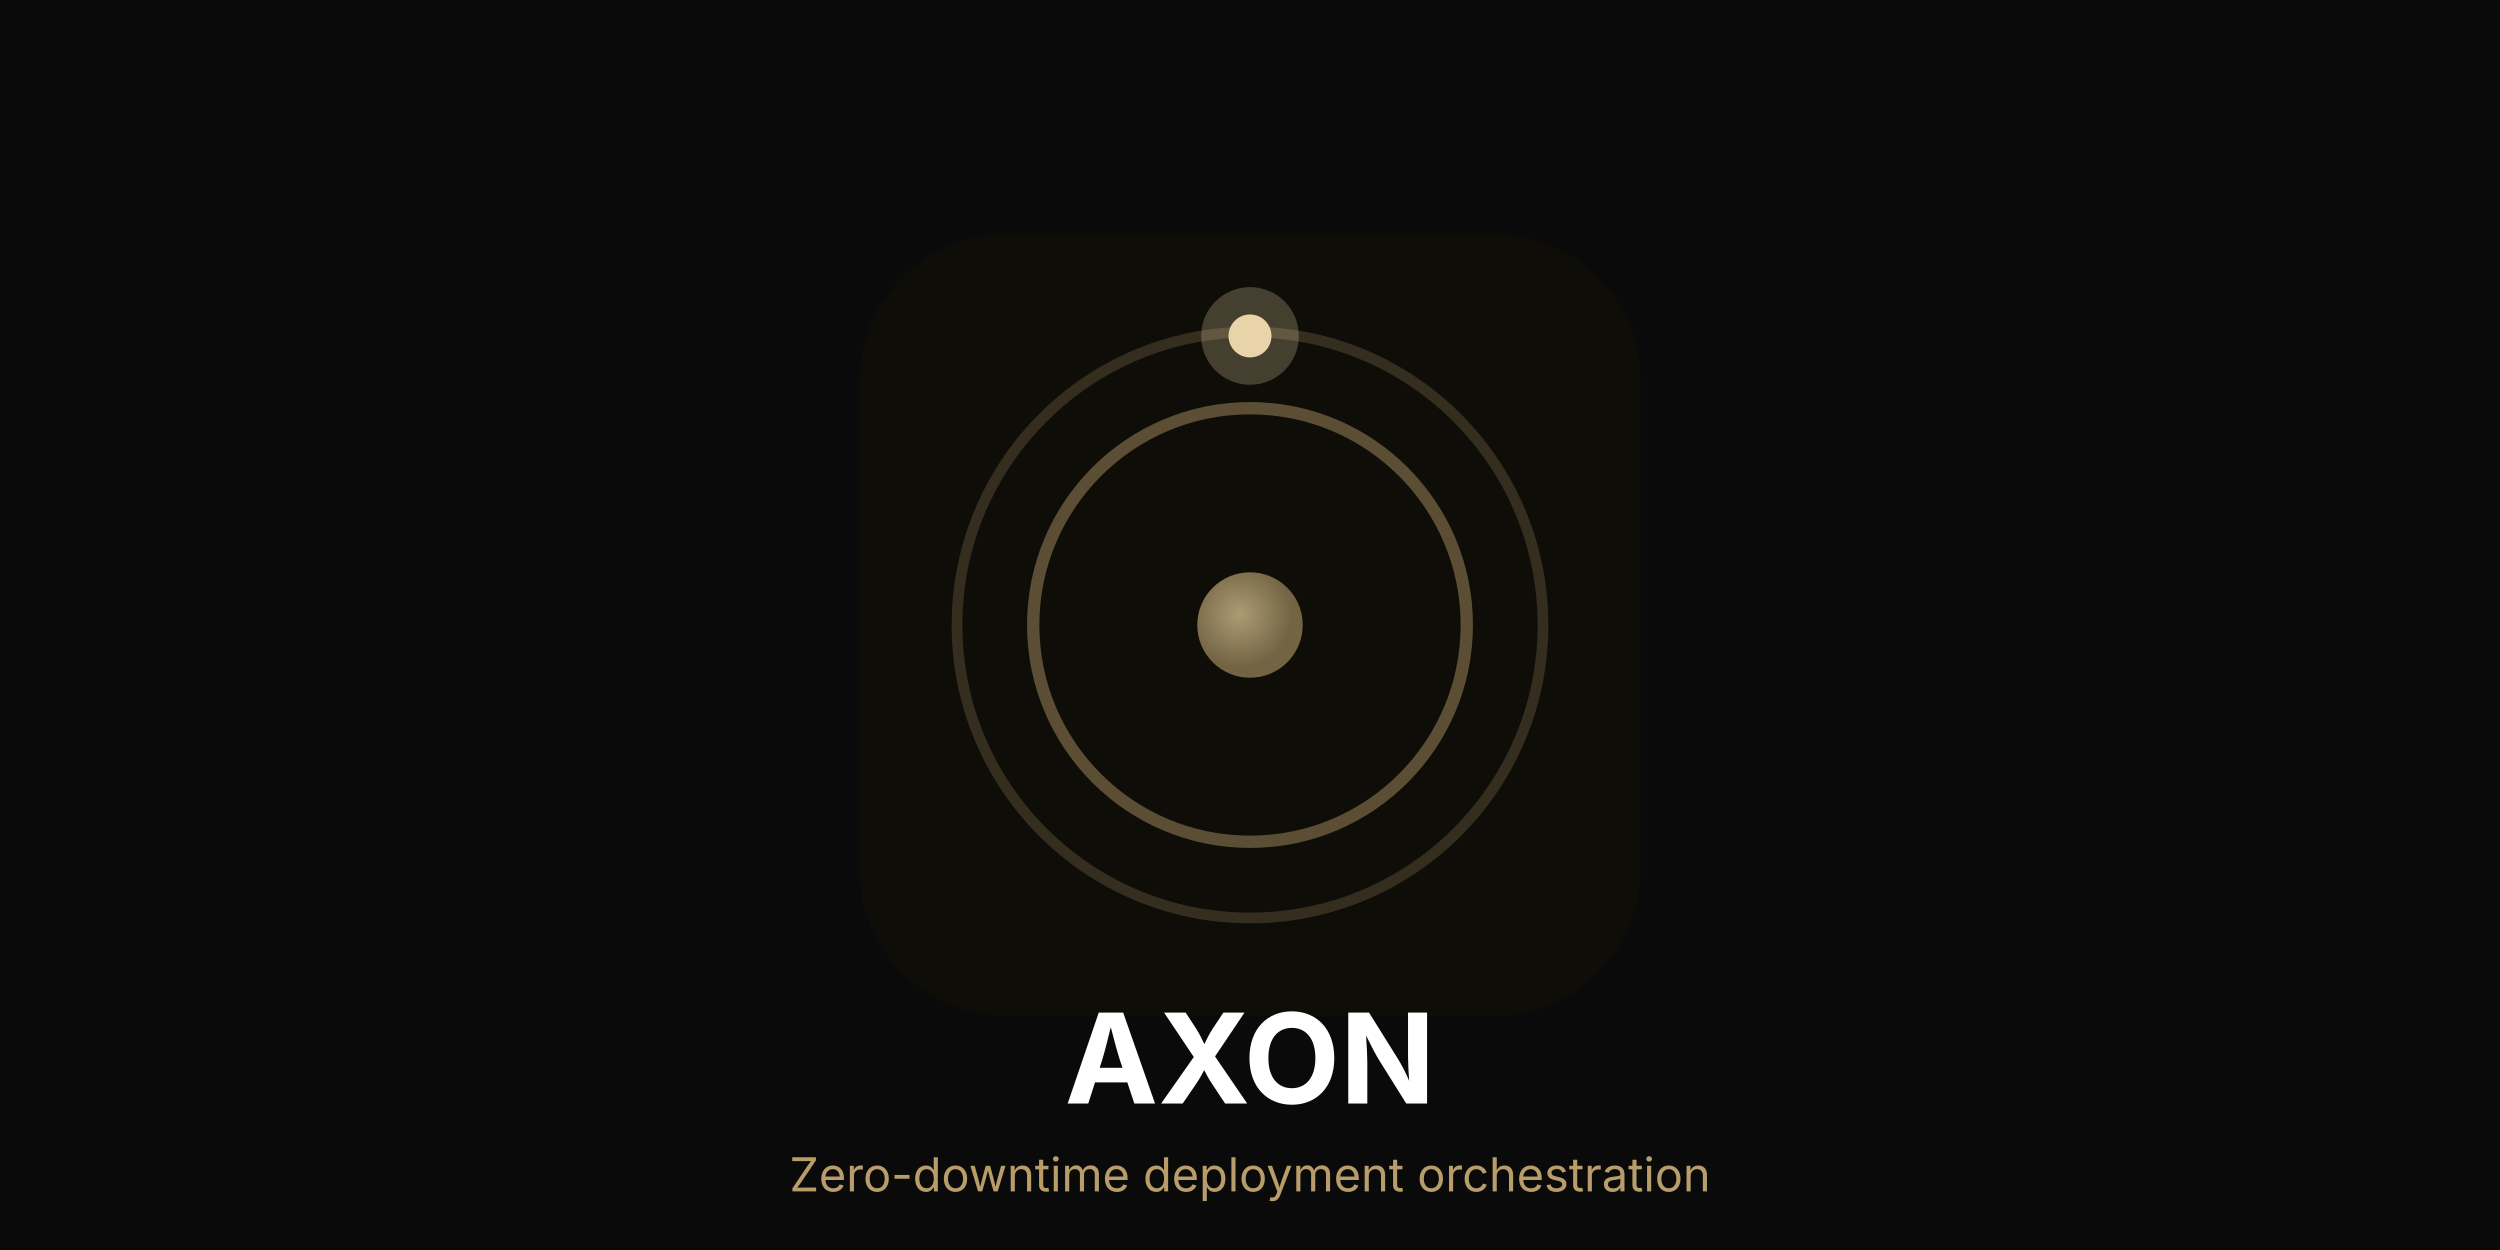
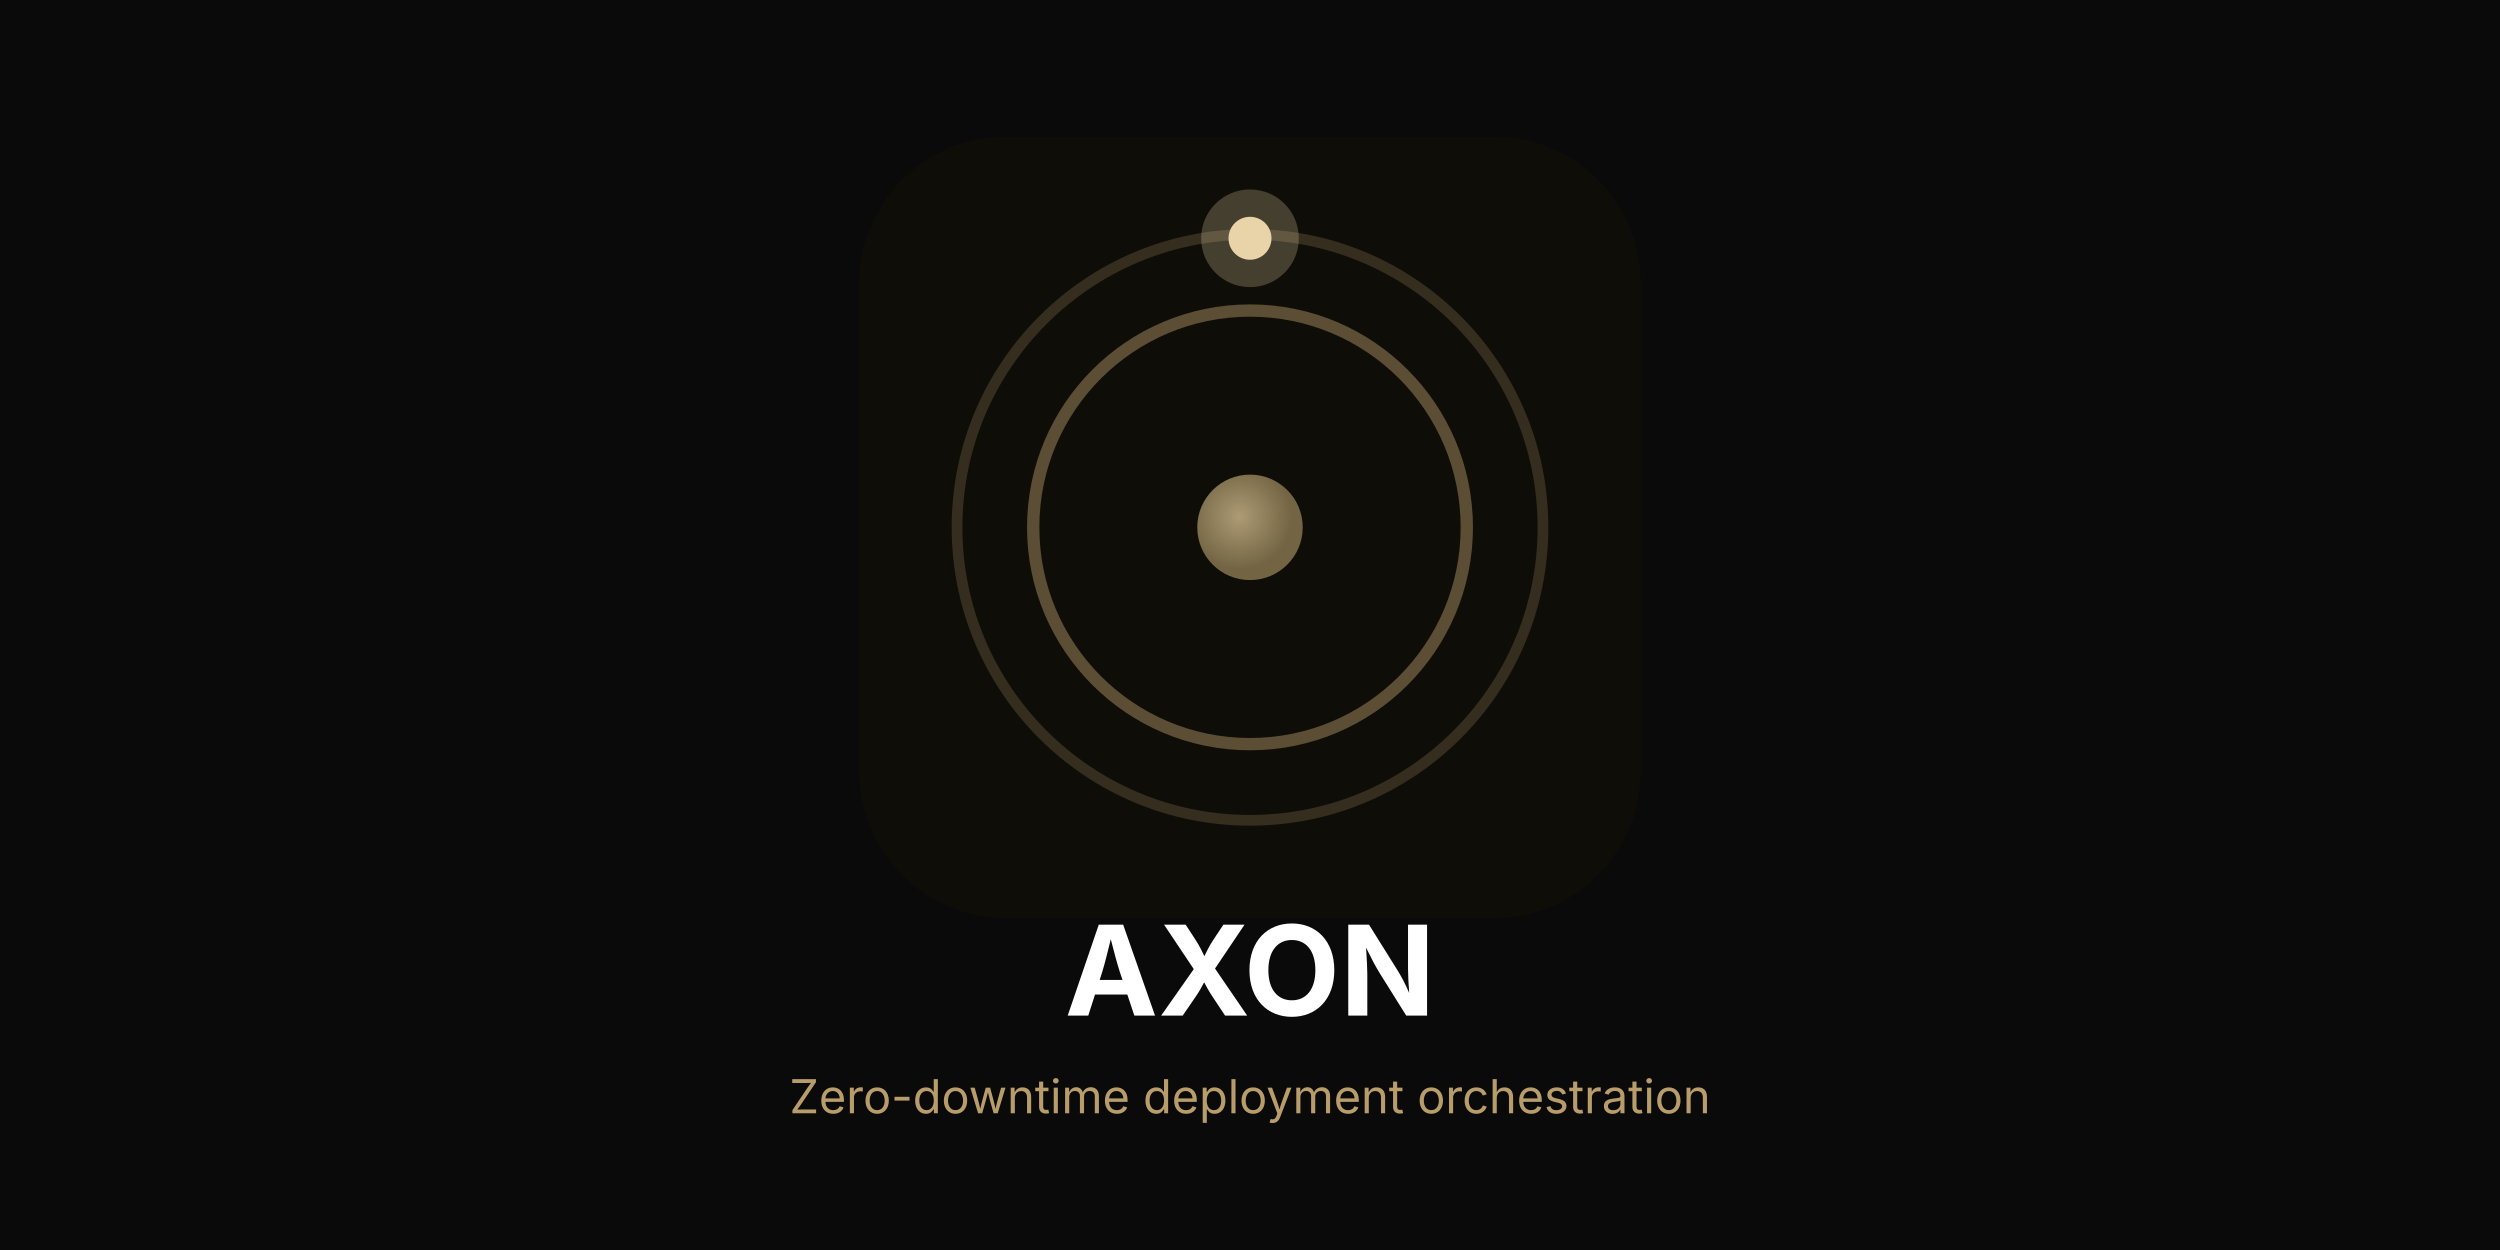
<svg xmlns="http://www.w3.org/2000/svg" width="1280" height="640" viewBox="0 0 1280 640" fill="none">
  <rect width="1280" height="640" fill="#0A0A0A" />
-   <g transform="translate(440, 120)">
+   <g transform="translate(440, 70)">
    <rect width="400" height="400" rx="75" fill="#0F0D08" />
    <circle cx="200" cy="200" r="27" fill="url(#core-social)" opacity="0.8" />
    <circle cx="200" cy="200" r="150" stroke="#8C7A52" stroke-width="5.5" fill="none" opacity="0.3" />
    <circle cx="200" cy="200" r="111" stroke="#B89D6B" stroke-width="6.3" fill="none" opacity="0.45" />
    <circle cx="200" cy="52" r="11" fill="#E8D4A8" />
    <circle cx="200" cy="52" r="25" fill="#E8D4A8" opacity="0.25" />
  </g>
-   <text x="640" y="565" font-family="system-ui, -apple-system, sans-serif" font-size="64" font-weight="700" fill="#FFFFFF" text-anchor="middle">
+   <text x="640" y="520" font-family="system-ui, -apple-system, sans-serif" font-size="64" font-weight="700" fill="#FFFFFF" text-anchor="middle">
    AXON
  </text>
-   <text x="640" y="610" font-family="system-ui, -apple-system, sans-serif" font-size="24" font-weight="400" fill="#B89D6B" text-anchor="middle">
+   <text x="640" y="570" font-family="system-ui, -apple-system, sans-serif" font-size="24" font-weight="400" fill="#B89D6B" text-anchor="middle">
    Zero-downtime deployment orchestration
  </text>
  <defs>
    <radialGradient id="core-social" cx="0.4" cy="0.4">
      <stop offset="0%" stop-color="#D4BE8E" />
      <stop offset="100%" stop-color="#8C7A52" />
    </radialGradient>
  </defs>
</svg>
